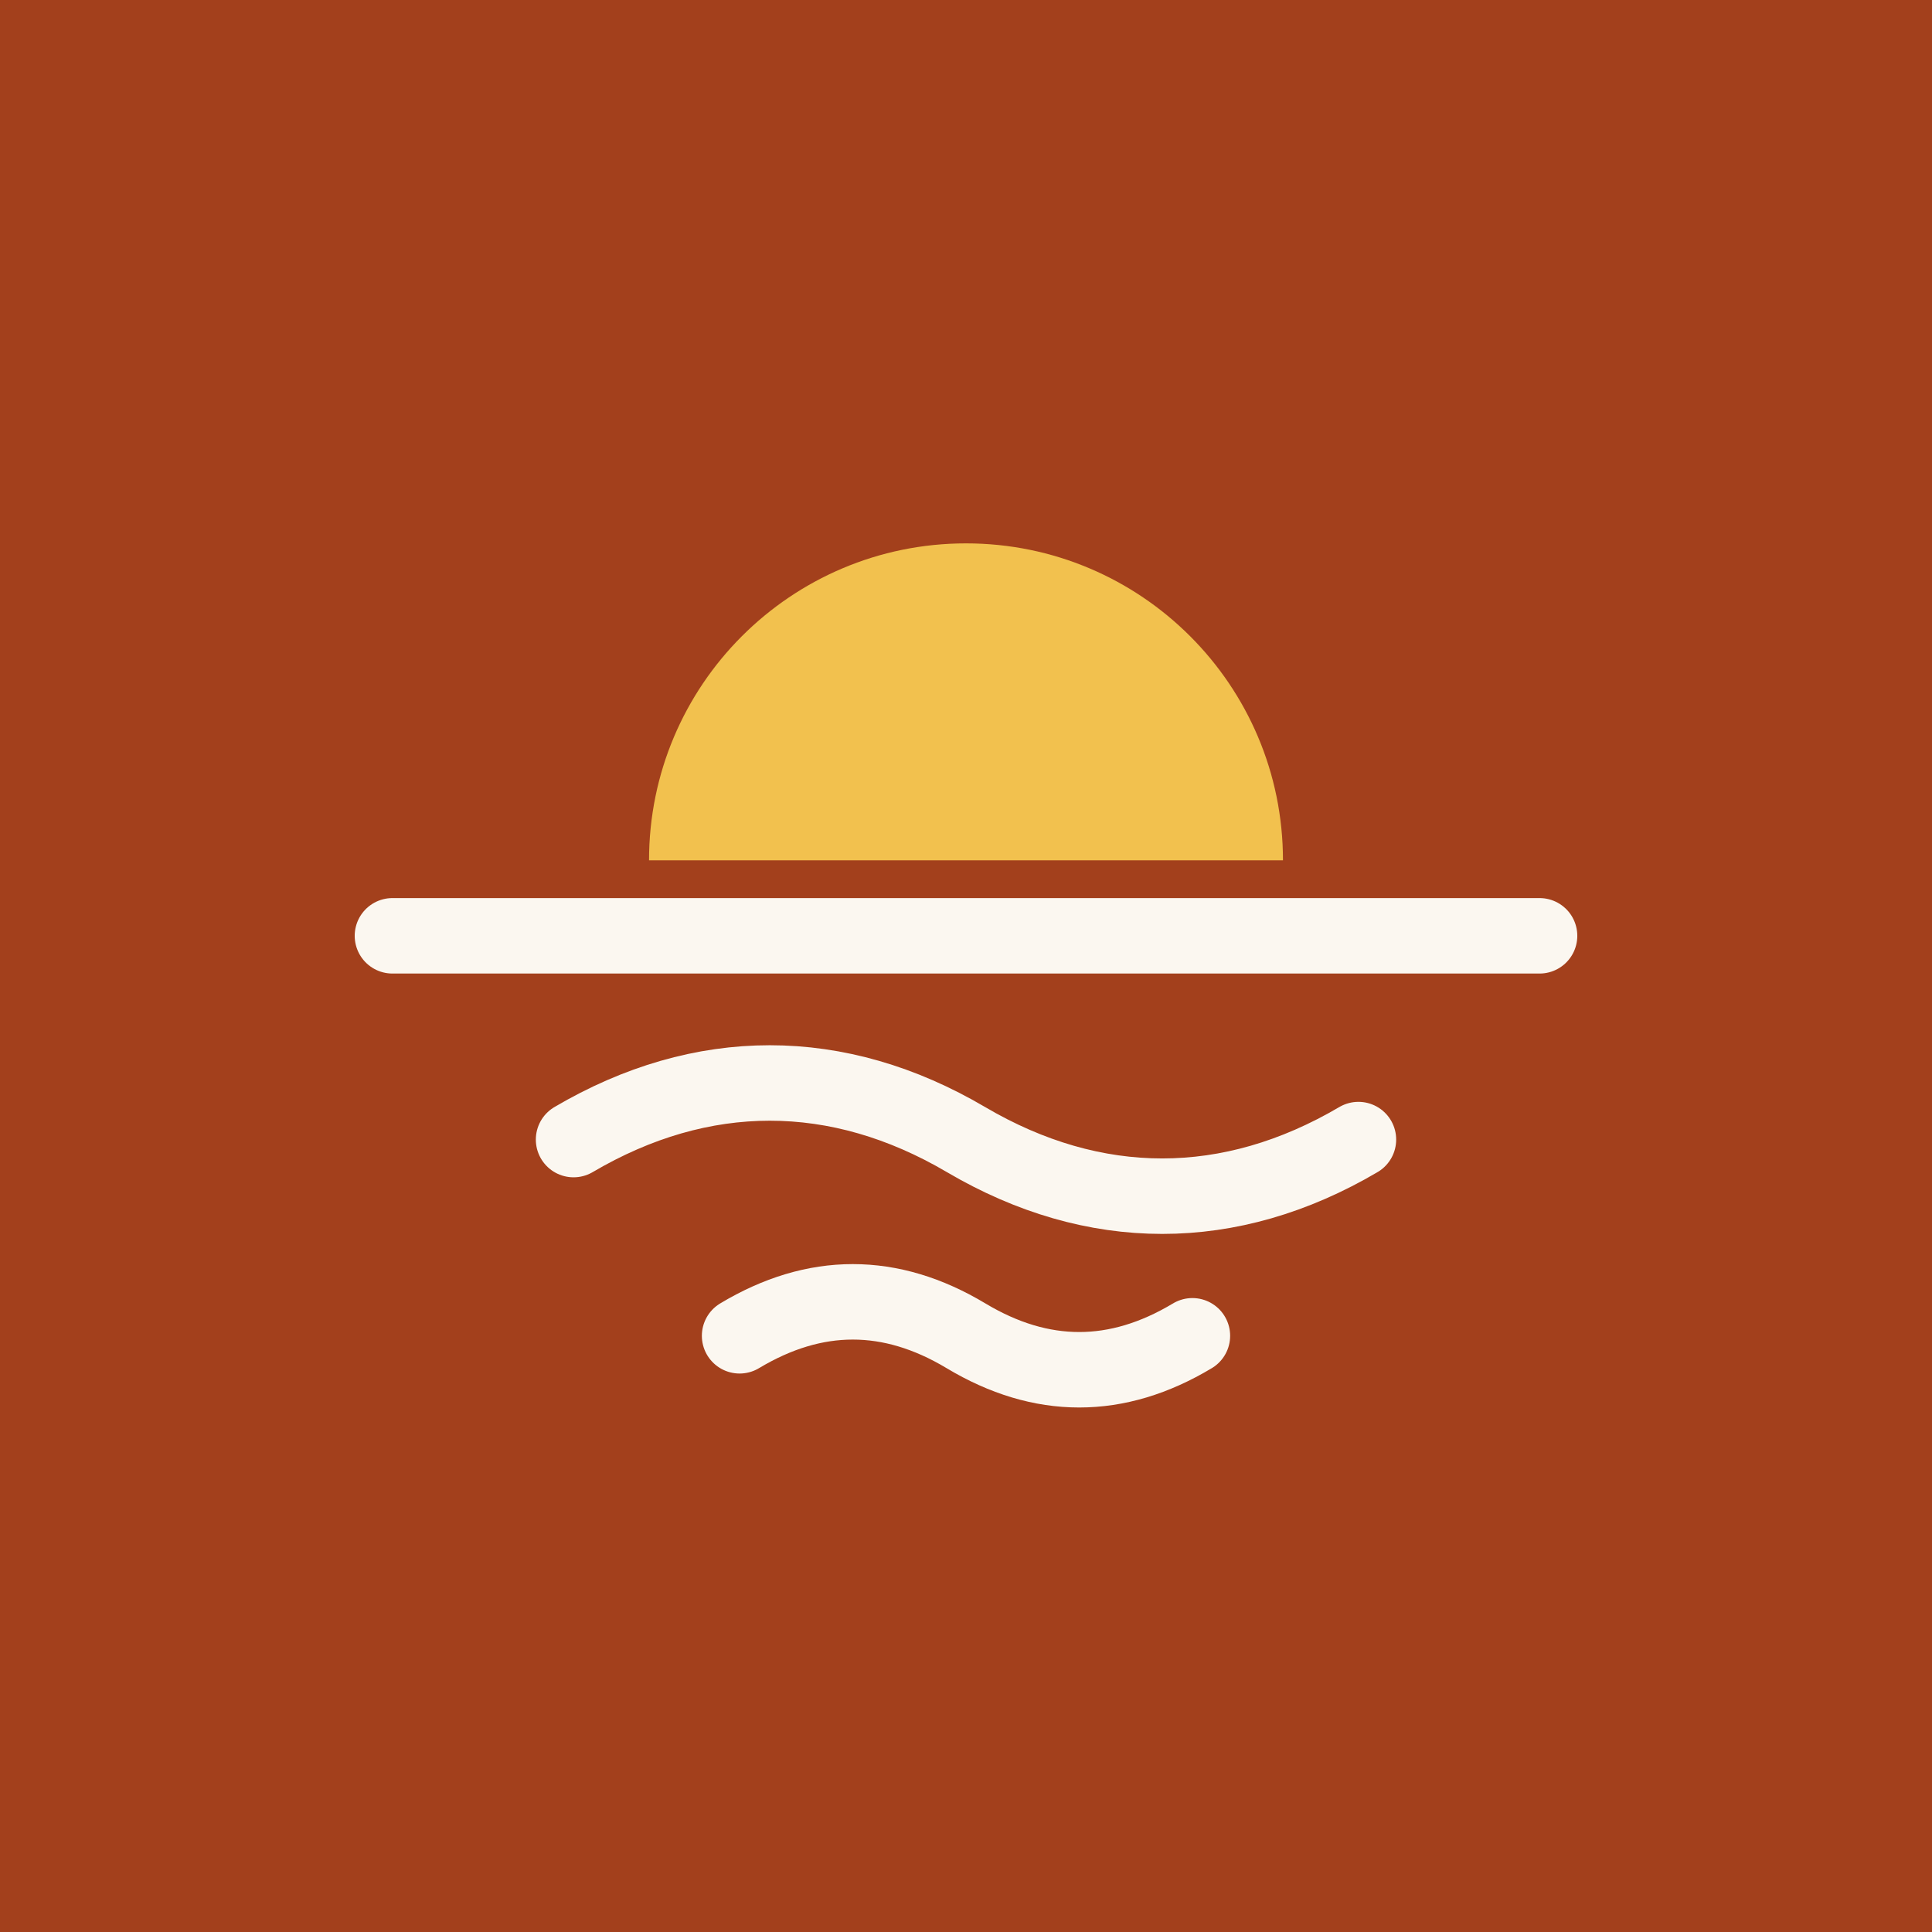
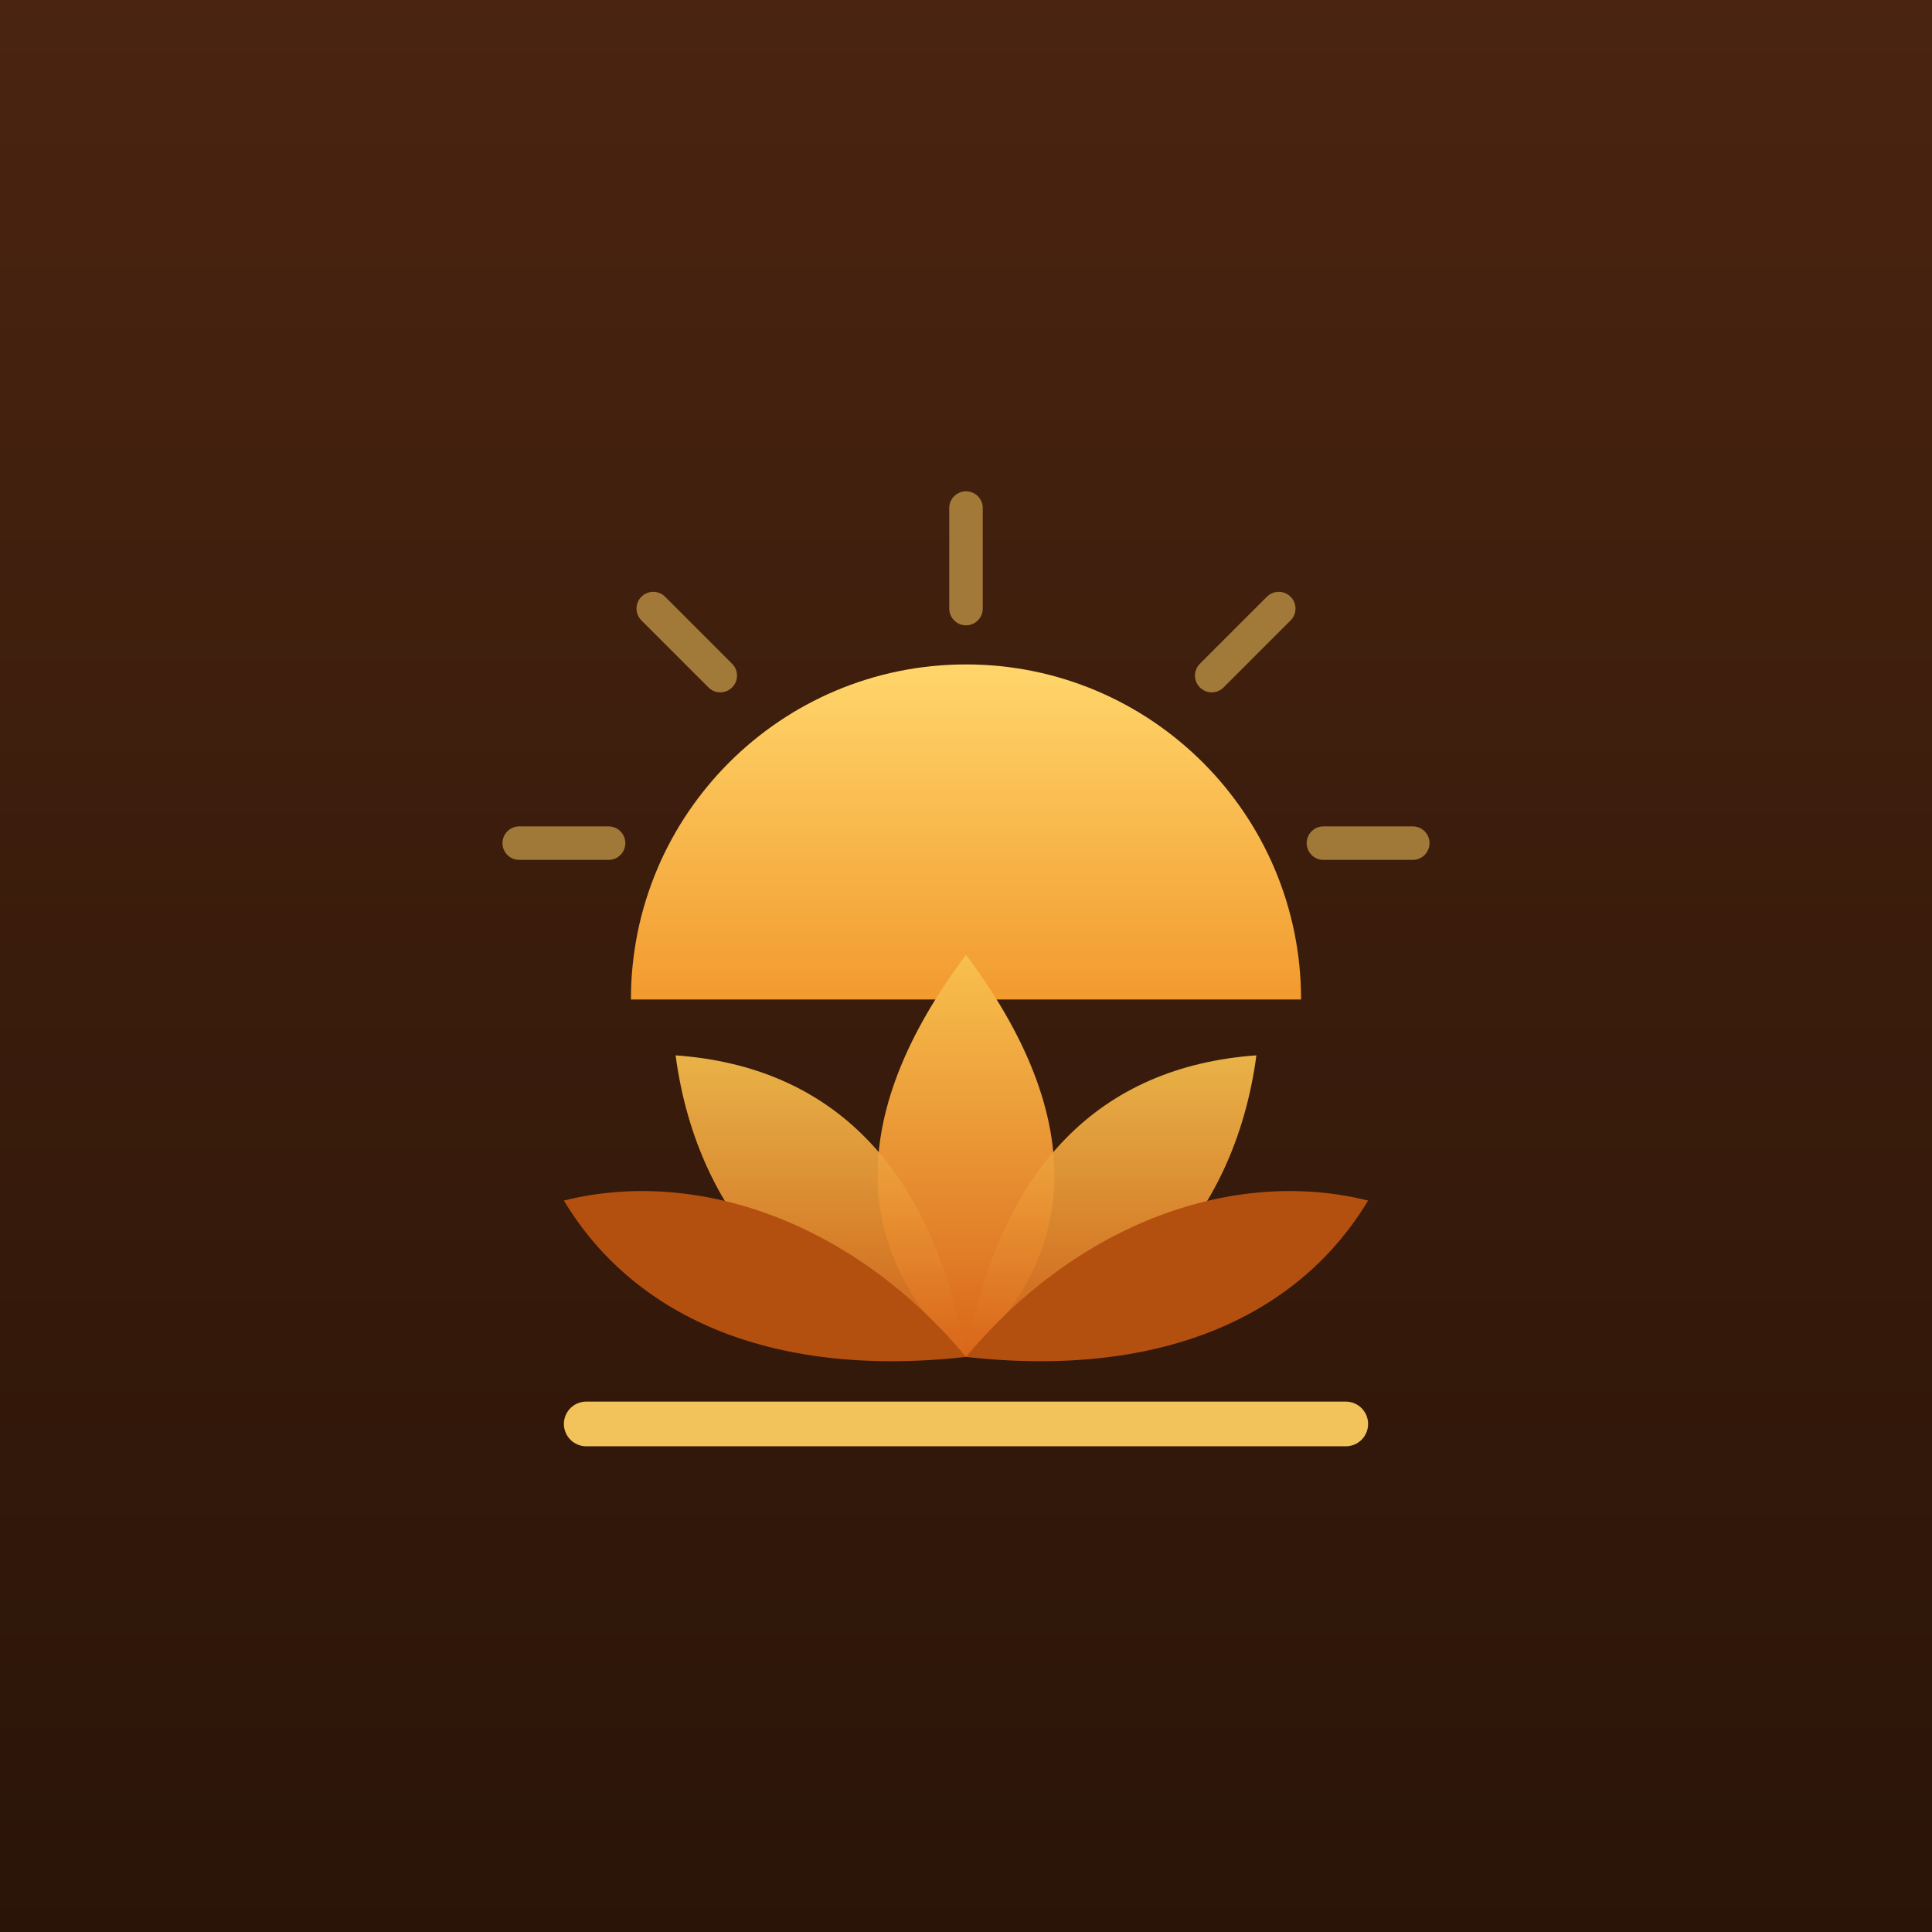
- <svg xmlns="http://www.w3.org/2000/svg" viewBox="0 0 512 512" width="512" height="512" role="img" aria-labelledby="t">
-   <rect width="512" height="512" fill="#A3401C" />
-   <g transform="translate(0 -16)">
-     <path d="M172 244 A84 84 0 0 1 340 244 Z" fill="#F2C14E" />
-     <path d="M104 264 H408" stroke="#FBF7F0" stroke-width="20" stroke-linecap="round" fill="none" />
-     <path d="M152 318 C 186 298, 222 298, 256 318 S 326 338, 360 318" stroke="#FBF7F0" stroke-width="20" stroke-linecap="round" fill="none" />
-     <path d="M196 370 C 216 358, 236 358, 256 370 S 296 382, 316 370" stroke="#FBF7F0" stroke-width="20" stroke-linecap="round" fill="none" />
+ <svg xmlns="http://www.w3.org/2000/svg" viewBox="0 0 128 128" width="512" height="512" role="img" aria-labelledby="t">
+   <defs>
+     <linearGradient id="a-bg" x1="0" y1="0" x2="0" y2="1">
+       <stop offset="0" stop-color="#4A2410" />
+       <stop offset="1" stop-color="#2A1408" />
+     </linearGradient>
+     <linearGradient id="a-sun" x1="0" y1="0" x2="0" y2="1">
+       <stop offset="0" stop-color="#FFD66B" />
+       <stop offset="1" stop-color="#F29A2E" />
+     </linearGradient>
+     <linearGradient id="a-pet" x1="0" y1="0" x2="0" y2="1">
+       <stop offset="0" stop-color="#F8C04D" />
+       <stop offset="1" stop-color="#D9661A" />
+     </linearGradient>
+   </defs>
+   <rect width="128" height="128" fill="url(#a-bg)" />
+   <g transform="translate(64 64) scale(.74) translate(-64 -63)">
+     <g stroke="#F3C35B" stroke-width="3" stroke-linecap="round" opacity=".55">
+       <path d="M64 22v9M36 31l6 6M92 31l-6 6M24 52h8M96 52h8" />
+     </g>
+     <path d="M34 66a30 30 0 0 1 60 0z" fill="url(#a-sun)" />
+     <path d="M64 98c-9-8-12-20 0-36 12 16 9 28 0 36z" fill="url(#a-pet)" />
+     <path d="M64 98c-14-2-24-12-26-27 14 1 23 10 26 27z" fill="url(#a-pet)" opacity=".92" />
+     <path d="M64 98c14-2 24-12 26-27-14 1-23 10-26 27z" fill="url(#a-pet)" opacity=".92" />
+     <path d="M64 98c-18 2-30-4-36-14 12-3 26 2 36 14z" fill="#B4500F" />
+     <path d="M64 98c18 2 30-4 36-14-12-3-26 2-36 14z" fill="#B4500F" />
+     <path d="M30 104h68" stroke="#F3C35B" stroke-width="4" stroke-linecap="round" />
  </g>
</svg>
